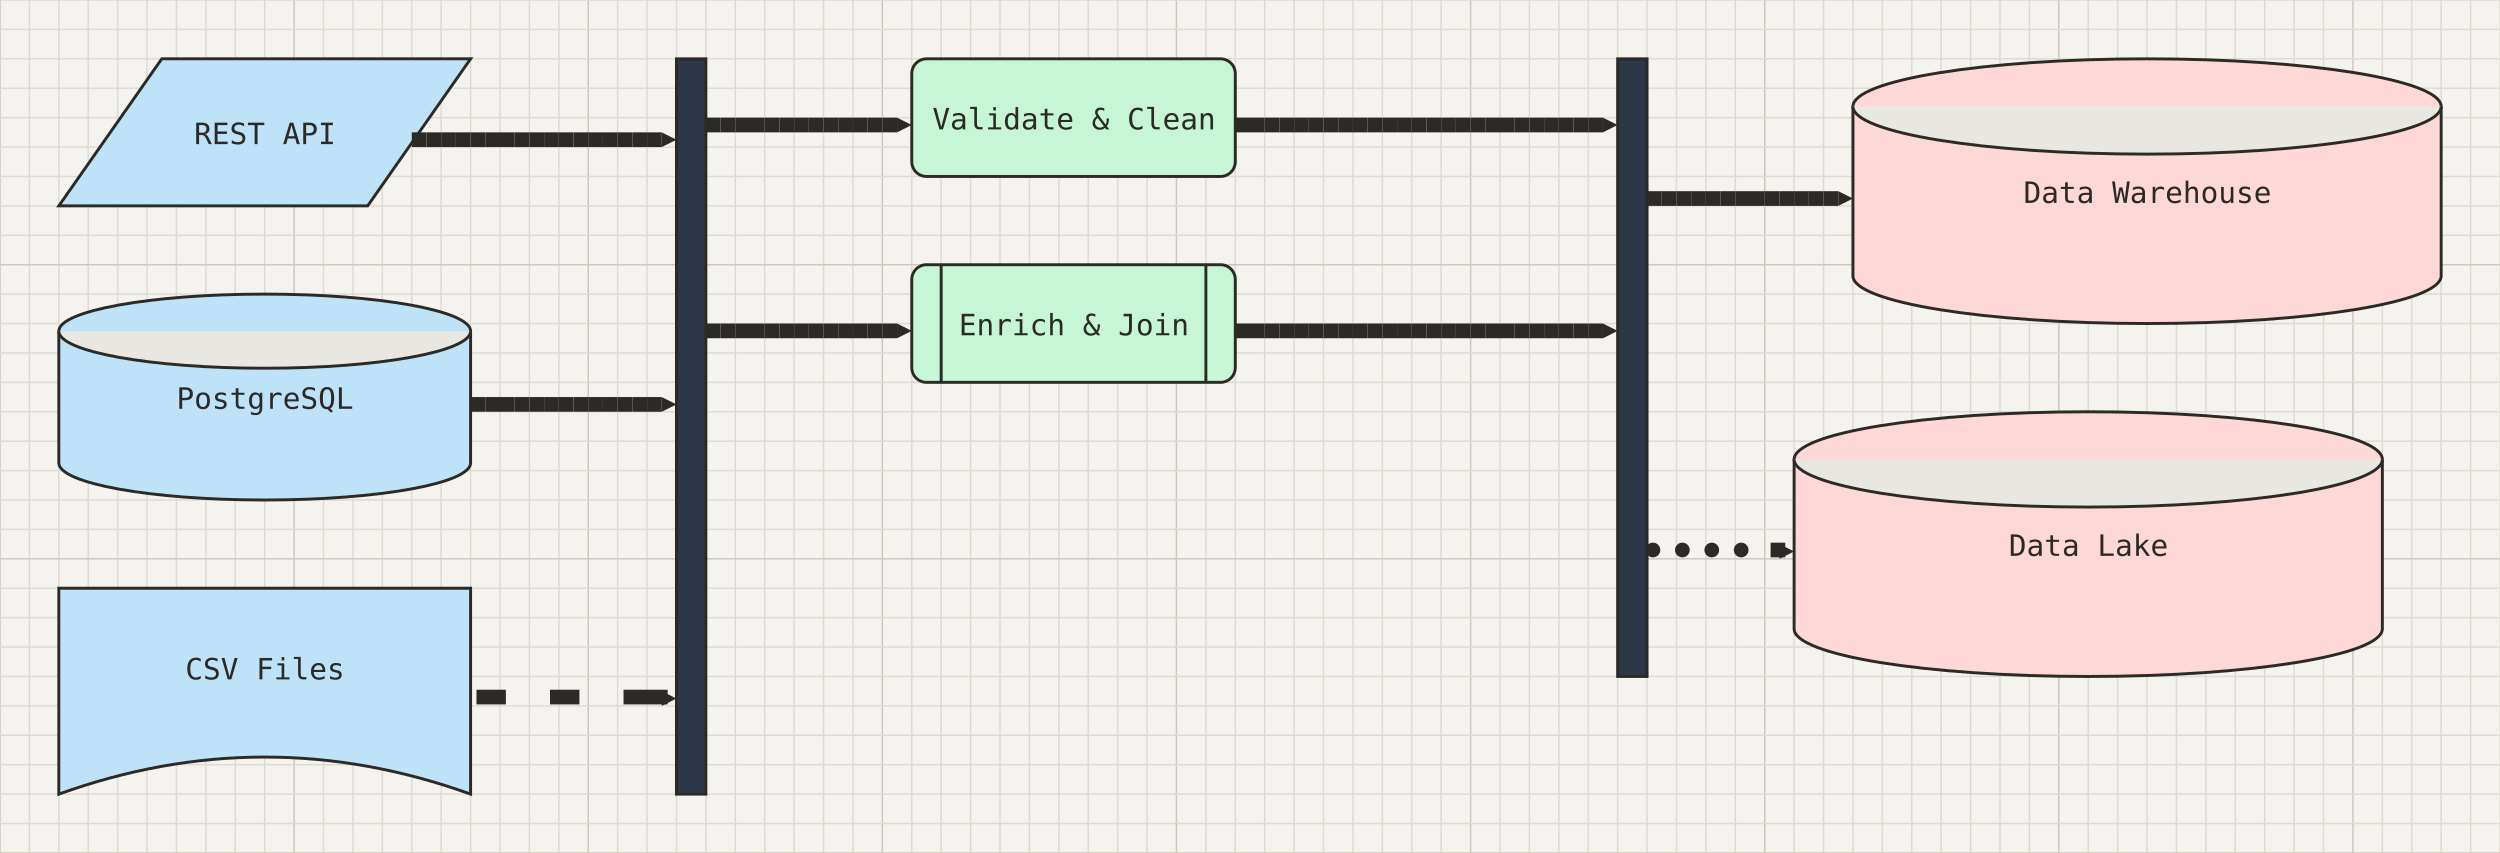
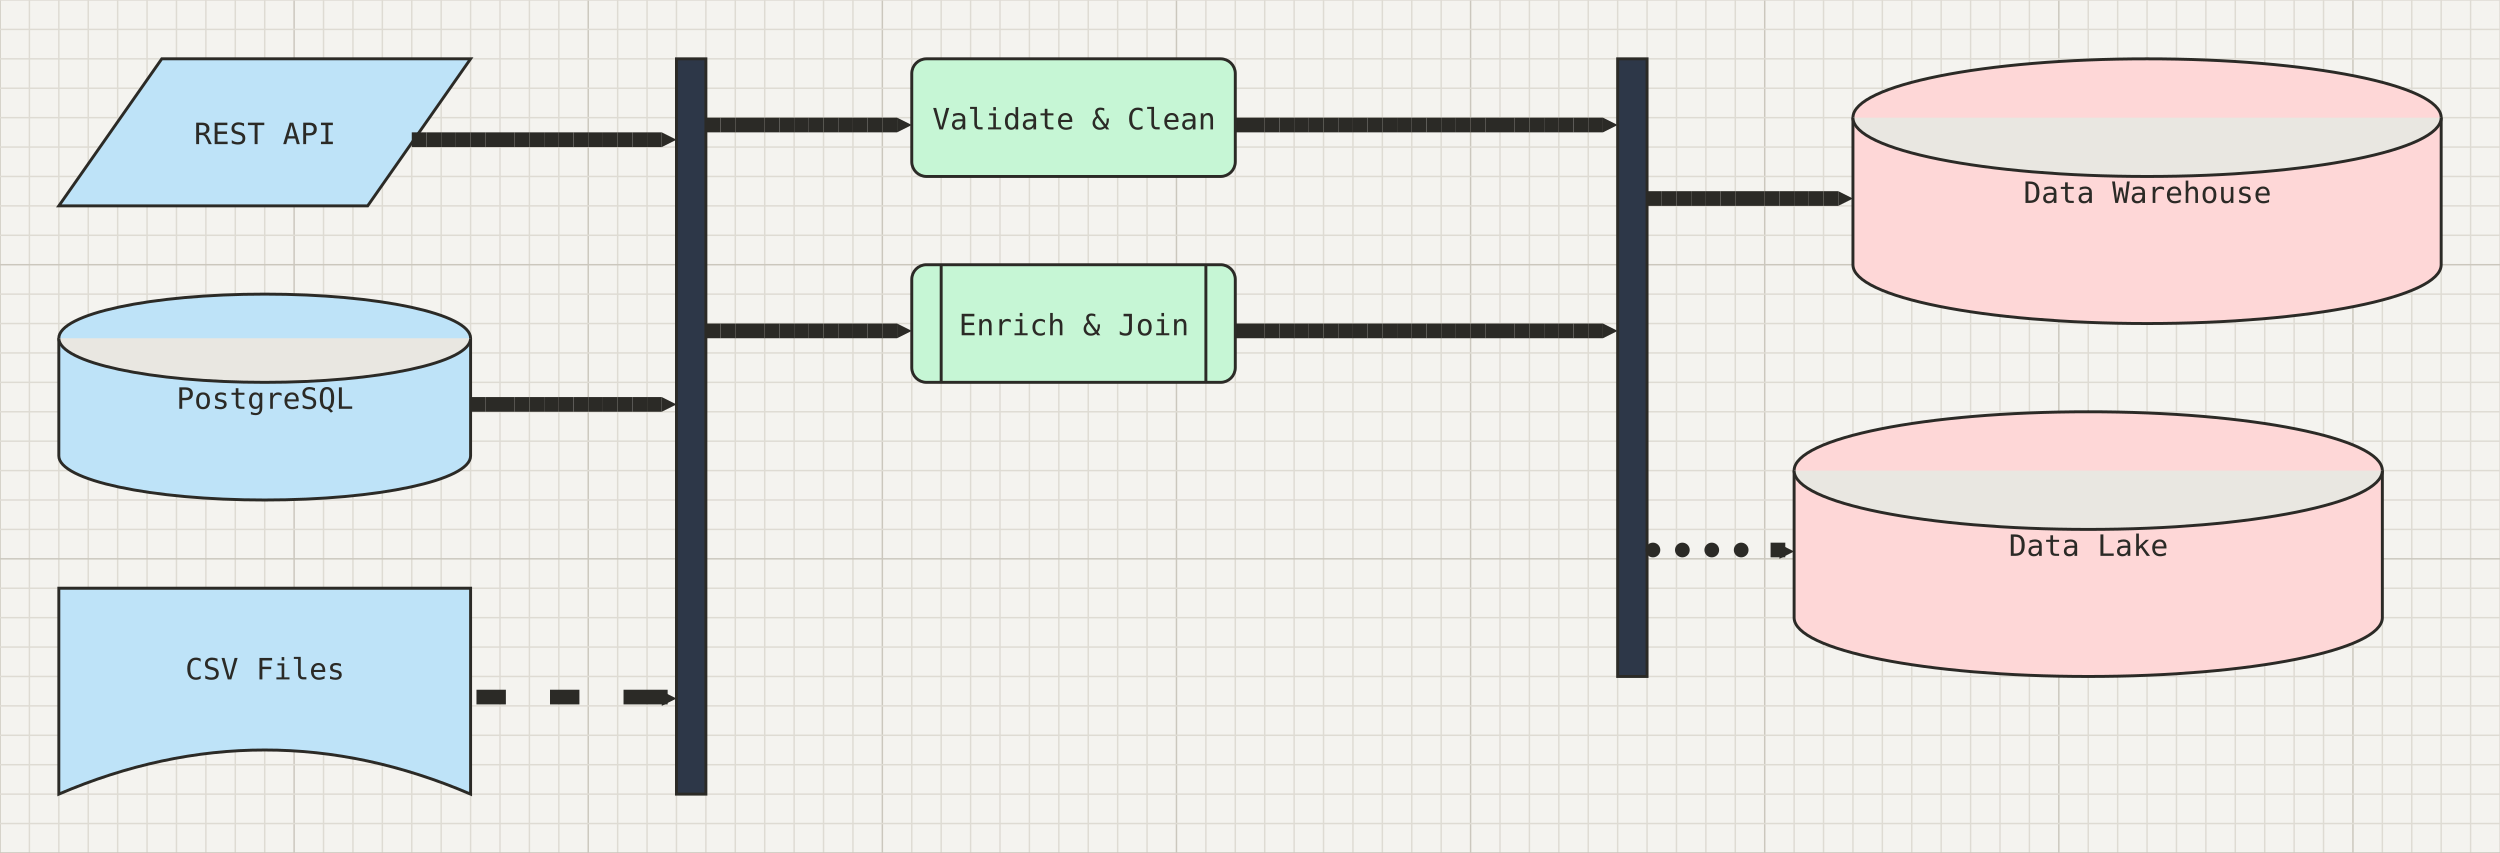
<svg xmlns="http://www.w3.org/2000/svg" width="850" height="290" viewBox="0 0 850 290" font-family="ui-monospace, SFMono-Regular, &quot;Cascadia Mono&quot;, Menlo, Consolas, monospace" role="img" aria-labelledby="tp-title tp-desc">
  <style>
  .bg { fill: #f4f3ef; }
  .grid { stroke: #dedbd3; stroke-width: 0.5; }
  .grid-major { stroke: #cbc7bd; stroke-width: 0.5; }
  .box { fill: #e9e7e1; stroke: #2b2a26; stroke-width: 1; }
  .box-label, .key-title, .key-label { fill: #2b2a26; }
  .stroke { fill: #2b2a26; }
  .hop { stroke: #2b2a26; }
  .free-text { fill: #6b6862; }
  .hit-S0 { fill: #8a5b56; opacity: 0.30; }
  .hit-S1 { fill: #96755c; opacity: 0.28; }
  .hit-S2 { fill: #87805a; opacity: 0.24; }
  .hit-S3 { fill: #4a6572; opacity: 0.20; }
  .dimmed { fill: url(#tp-stipple); }
  .dither-run { fill: #2b2a26; }
  .simplify-run { fill: #2b2a26; }
  @media (prefers-color-scheme: dark) {
    .bg { fill: #1a1917; }
    .grid { stroke: #2e2c28; }
    .grid-major { stroke: #3d3a35; }
    .box { fill: #232220; stroke: #dedbd3; }
    .box-label { fill: #dedbd3; }
    .free-text { fill: #9a968d; }
    .stroke { fill: #dedbd3; }
    .hop { stroke: #dedbd3; }
  }

</style>
  <defs>
    <pattern id="tp-stipple" width="10" height="10" patternUnits="userSpaceOnUse">
      <rect width="5" height="5" fill="#2b2a26" />
      <rect x="5" y="5" width="5" height="5" fill="#2b2a26" />
    </pattern>
  </defs>
  <rect class="bg" x="0" y="0" width="850" height="290" />
  <g transform="translate(0,-10)">
    <line class="grid" x1="-20" y1="-10" x2="-20" y2="320" />
    <line class="grid" x1="-10" y1="-10" x2="-10" y2="320" />
    <line class="grid-major" x1="0" y1="-10" x2="0" y2="320" />
    <line class="grid" x1="10" y1="-10" x2="10" y2="320" />
    <line class="grid" x1="20" y1="-10" x2="20" y2="320" />
    <line class="grid" x1="30" y1="-10" x2="30" y2="320" />
    <line class="grid" x1="40" y1="-10" x2="40" y2="320" />
    <line class="grid" x1="50" y1="-10" x2="50" y2="320" />
    <line class="grid" x1="60" y1="-10" x2="60" y2="320" />
    <line class="grid" x1="70" y1="-10" x2="70" y2="320" />
    <line class="grid" x1="80" y1="-10" x2="80" y2="320" />
    <line class="grid" x1="90" y1="-10" x2="90" y2="320" />
    <line class="grid-major" x1="100" y1="-10" x2="100" y2="320" />
    <line class="grid" x1="110" y1="-10" x2="110" y2="320" />
    <line class="grid" x1="120" y1="-10" x2="120" y2="320" />
    <line class="grid" x1="130" y1="-10" x2="130" y2="320" />
    <line class="grid" x1="140" y1="-10" x2="140" y2="320" />
    <line class="grid" x1="150" y1="-10" x2="150" y2="320" />
    <line class="grid" x1="160" y1="-10" x2="160" y2="320" />
    <line class="grid" x1="170" y1="-10" x2="170" y2="320" />
    <line class="grid" x1="180" y1="-10" x2="180" y2="320" />
    <line class="grid" x1="190" y1="-10" x2="190" y2="320" />
    <line class="grid-major" x1="200" y1="-10" x2="200" y2="320" />
    <line class="grid" x1="210" y1="-10" x2="210" y2="320" />
    <line class="grid" x1="220" y1="-10" x2="220" y2="320" />
    <line class="grid" x1="230" y1="-10" x2="230" y2="320" />
    <line class="grid" x1="240" y1="-10" x2="240" y2="320" />
    <line class="grid" x1="250" y1="-10" x2="250" y2="320" />
    <line class="grid" x1="260" y1="-10" x2="260" y2="320" />
    <line class="grid" x1="270" y1="-10" x2="270" y2="320" />
    <line class="grid" x1="280" y1="-10" x2="280" y2="320" />
    <line class="grid" x1="290" y1="-10" x2="290" y2="320" />
    <line class="grid-major" x1="300" y1="-10" x2="300" y2="320" />
    <line class="grid" x1="310" y1="-10" x2="310" y2="320" />
    <line class="grid" x1="320" y1="-10" x2="320" y2="320" />
    <line class="grid" x1="330" y1="-10" x2="330" y2="320" />
    <line class="grid" x1="340" y1="-10" x2="340" y2="320" />
    <line class="grid" x1="350" y1="-10" x2="350" y2="320" />
    <line class="grid" x1="360" y1="-10" x2="360" y2="320" />
    <line class="grid" x1="370" y1="-10" x2="370" y2="320" />
    <line class="grid" x1="380" y1="-10" x2="380" y2="320" />
    <line class="grid" x1="390" y1="-10" x2="390" y2="320" />
    <line class="grid-major" x1="400" y1="-10" x2="400" y2="320" />
    <line class="grid" x1="410" y1="-10" x2="410" y2="320" />
    <line class="grid" x1="420" y1="-10" x2="420" y2="320" />
    <line class="grid" x1="430" y1="-10" x2="430" y2="320" />
    <line class="grid" x1="440" y1="-10" x2="440" y2="320" />
    <line class="grid" x1="450" y1="-10" x2="450" y2="320" />
    <line class="grid" x1="460" y1="-10" x2="460" y2="320" />
    <line class="grid" x1="470" y1="-10" x2="470" y2="320" />
    <line class="grid" x1="480" y1="-10" x2="480" y2="320" />
    <line class="grid" x1="490" y1="-10" x2="490" y2="320" />
    <line class="grid-major" x1="500" y1="-10" x2="500" y2="320" />
    <line class="grid" x1="510" y1="-10" x2="510" y2="320" />
    <line class="grid" x1="520" y1="-10" x2="520" y2="320" />
    <line class="grid" x1="530" y1="-10" x2="530" y2="320" />
    <line class="grid" x1="540" y1="-10" x2="540" y2="320" />
    <line class="grid" x1="550" y1="-10" x2="550" y2="320" />
    <line class="grid" x1="560" y1="-10" x2="560" y2="320" />
    <line class="grid" x1="570" y1="-10" x2="570" y2="320" />
    <line class="grid" x1="580" y1="-10" x2="580" y2="320" />
    <line class="grid" x1="590" y1="-10" x2="590" y2="320" />
    <line class="grid-major" x1="600" y1="-10" x2="600" y2="320" />
    <line class="grid" x1="610" y1="-10" x2="610" y2="320" />
    <line class="grid" x1="620" y1="-10" x2="620" y2="320" />
    <line class="grid" x1="630" y1="-10" x2="630" y2="320" />
    <line class="grid" x1="640" y1="-10" x2="640" y2="320" />
    <line class="grid" x1="650" y1="-10" x2="650" y2="320" />
    <line class="grid" x1="660" y1="-10" x2="660" y2="320" />
    <line class="grid" x1="670" y1="-10" x2="670" y2="320" />
    <line class="grid" x1="680" y1="-10" x2="680" y2="320" />
    <line class="grid" x1="690" y1="-10" x2="690" y2="320" />
    <line class="grid-major" x1="700" y1="-10" x2="700" y2="320" />
    <line class="grid" x1="710" y1="-10" x2="710" y2="320" />
    <line class="grid" x1="720" y1="-10" x2="720" y2="320" />
    <line class="grid" x1="730" y1="-10" x2="730" y2="320" />
    <line class="grid" x1="740" y1="-10" x2="740" y2="320" />
    <line class="grid" x1="750" y1="-10" x2="750" y2="320" />
    <line class="grid" x1="760" y1="-10" x2="760" y2="320" />
    <line class="grid" x1="770" y1="-10" x2="770" y2="320" />
    <line class="grid" x1="780" y1="-10" x2="780" y2="320" />
    <line class="grid" x1="790" y1="-10" x2="790" y2="320" />
    <line class="grid-major" x1="800" y1="-10" x2="800" y2="320" />
    <line class="grid" x1="810" y1="-10" x2="810" y2="320" />
    <line class="grid" x1="820" y1="-10" x2="820" y2="320" />
    <line class="grid" x1="830" y1="-10" x2="830" y2="320" />
    <line class="grid" x1="840" y1="-10" x2="840" y2="320" />
    <line class="grid" x1="850" y1="-10" x2="850" y2="320" />
    <line class="grid" x1="860" y1="-10" x2="860" y2="320" />
    <line class="grid" x1="870" y1="-10" x2="870" y2="320" />
    <line class="grid" x1="-20" y1="-10" x2="870" y2="-10" />
    <line class="grid-major" x1="-20" y1="0" x2="870" y2="0" />
    <line class="grid" x1="-20" y1="10" x2="870" y2="10" />
    <line class="grid" x1="-20" y1="20" x2="870" y2="20" />
    <line class="grid" x1="-20" y1="30" x2="870" y2="30" />
    <line class="grid" x1="-20" y1="40" x2="870" y2="40" />
    <line class="grid" x1="-20" y1="50" x2="870" y2="50" />
    <line class="grid" x1="-20" y1="60" x2="870" y2="60" />
    <line class="grid" x1="-20" y1="70" x2="870" y2="70" />
    <line class="grid" x1="-20" y1="80" x2="870" y2="80" />
    <line class="grid" x1="-20" y1="90" x2="870" y2="90" />
    <line class="grid-major" x1="-20" y1="100" x2="870" y2="100" />
    <line class="grid" x1="-20" y1="110" x2="870" y2="110" />
    <line class="grid" x1="-20" y1="120" x2="870" y2="120" />
    <line class="grid" x1="-20" y1="130" x2="870" y2="130" />
    <line class="grid" x1="-20" y1="140" x2="870" y2="140" />
    <line class="grid" x1="-20" y1="150" x2="870" y2="150" />
    <line class="grid" x1="-20" y1="160" x2="870" y2="160" />
    <line class="grid" x1="-20" y1="170" x2="870" y2="170" />
    <line class="grid" x1="-20" y1="180" x2="870" y2="180" />
    <line class="grid" x1="-20" y1="190" x2="870" y2="190" />
    <line class="grid-major" x1="-20" y1="200" x2="870" y2="200" />
    <line class="grid" x1="-20" y1="210" x2="870" y2="210" />
    <line class="grid" x1="-20" y1="220" x2="870" y2="220" />
    <line class="grid" x1="-20" y1="230" x2="870" y2="230" />
    <line class="grid" x1="-20" y1="240" x2="870" y2="240" />
    <line class="grid" x1="-20" y1="250" x2="870" y2="250" />
    <line class="grid" x1="-20" y1="260" x2="870" y2="260" />
    <line class="grid" x1="-20" y1="270" x2="870" y2="270" />
    <line class="grid" x1="-20" y1="280" x2="870" y2="280" />
    <line class="grid" x1="-20" y1="290" x2="870" y2="290" />
    <line class="grid-major" x1="-20" y1="300" x2="870" y2="300" />
    <line class="grid" x1="-20" y1="310" x2="870" y2="310" />
    <line class="grid" x1="-20" y1="320" x2="870" y2="320" />
  </g>
  <g transform="translate(0,-10)">
    <g data-page="base" data-z="0" opacity="1">
      <g data-element="api-source" role="group" aria-label="box api-source: REST API">
        <path class="box" d="M55,30 H160 L125,80 H20 Z" data-id="api-source" style="fill:#bee3f8" />
        <text class="box-label" x="66" y="59" font-size="10" textLength="48" lengthAdjust="spacingAndGlyphs" xml:space="preserve">REST API</text>
      </g>
      <g data-element="db-source" role="group" aria-label="box db-source: PostgreSQL">
-         <path class="box" d="M20,122.6 A70,12.6 0 0 1 160,122.6 V167.4 A70,12.6 0 0 1 20,167.4 Z" data-id="db-source" style="fill:#bee3f8" />
-         <path class="box" d="M20,122.6 A70,12.6 0 0 0 160,122.6" fill="none" />
+         <path class="box" d="M20,125 A70,15 0 0 1 160,125 V165 A70,15 0 0 1 20,165 Z" data-id="db-source" style="fill:#bee3f8" />
+         <path class="box" d="M20,125 A70,15 0 0 0 160,125" fill="none" />
        <text class="box-label" x="60" y="149" font-size="10" textLength="60" lengthAdjust="spacingAndGlyphs" xml:space="preserve">PostgreSQL</text>
      </g>
      <g data-element="file-source" role="group" aria-label="box file-source: CSV Files">
-         <path class="box" d="M20,210 H160 V280 Q90,254.8 20,280 Z" data-id="file-source" style="fill:#bee3f8" />
+         <path class="box" d="M20,210 H160 V280 Q90,250 20,280 Z" data-id="file-source" style="fill:#bee3f8" />
        <text class="box-label" x="63" y="241" font-size="10" textLength="54" lengthAdjust="spacingAndGlyphs" xml:space="preserve">CSV Files</text>
      </g>
      <g data-element="validate" role="group" aria-label="box validate: Validate &amp; Clean">
        <path class="box" d="M315,30 H415 A5,5 0 0 1 420,35 V65 A5,5 0 0 1 415,70 H315 A5,5 0 0 1 310,65 V35 A5,5 0 0 1 315,30 Z" data-id="validate" style="fill:#c6f6d5" />
        <text class="box-label" x="317" y="54" font-size="10" textLength="96" lengthAdjust="spacingAndGlyphs" xml:space="preserve">Validate &amp; Clean</text>
      </g>
      <g data-element="enrich" role="group" aria-label="box enrich: Enrich &amp; Join">
        <path class="box" d="M315,100 H415 A5,5 0 0 1 420,105 V135 A5,5 0 0 1 415,140 H315 A5,5 0 0 1 310,135 V105 A5,5 0 0 1 315,100 Z" data-id="enrich" style="fill:#c6f6d5" />
        <path class="box" d="M320,100 V140" fill="none" />
        <path class="box" d="M410,100 V140" fill="none" />
        <text class="box-label" x="326" y="124" font-size="10" textLength="78" lengthAdjust="spacingAndGlyphs" xml:space="preserve">Enrich &amp; Join</text>
      </g>
      <g data-element="warehouse" role="group" aria-label="box warehouse: Data Warehouse">
-         <path class="box" d="M630,46.2 A100,16.2 0 0 1 830,46.2 V103.8 A100,16.2 0 0 1 630,103.8 Z" data-id="warehouse" style="fill:#fed7d7" />
-         <path class="box" d="M630,46.2 A100,16.2 0 0 0 830,46.2" fill="none" />
+         <path class="box" d="M630,50 A100,20 0 0 1 830,50 V100 A100,20 0 0 1 630,100 Z" data-id="warehouse" style="fill:#fed7d7" />
+         <path class="box" d="M630,50 A100,20 0 0 0 830,50" fill="none" />
        <text class="box-label" x="688" y="79" font-size="10" textLength="84" lengthAdjust="spacingAndGlyphs" xml:space="preserve">Data Warehouse</text>
      </g>
      <g data-element="lake" role="group" aria-label="box lake: Data Lake">
-         <path class="box" d="M610,166.2 A100,16.2 0 0 1 810,166.2 V223.8 A100,16.2 0 0 1 610,223.8 Z" data-id="lake" style="fill:#fed7d7" />
-         <path class="box" d="M610,166.2 A100,16.2 0 0 0 810,166.2" fill="none" />
+         <path class="box" d="M610,170 A100,20 0 0 1 810,170 V220 A100,20 0 0 1 610,220 Z" data-id="lake" style="fill:#fed7d7" />
+         <path class="box" d="M610,170 A100,20 0 0 0 810,170" fill="none" />
        <text class="box-label" x="683" y="199" font-size="10" textLength="54" lengthAdjust="spacingAndGlyphs" xml:space="preserve">Data Lake</text>
      </g>
      <g data-element="extract-join" role="group" aria-label="box extract-join">
        <path class="box" d="M230,30 H240 V280 H230 Z" data-id="extract-join" style="fill:#2d3748" />
      </g>
      <g data-element="load-fork" role="group" aria-label="box load-fork">
        <path class="box" d="M550,30 H560 V240 H550 Z" data-id="load-fork" style="fill:#2d3748" />
      </g>
      <g data-element="api-to-join" role="group" aria-label="path api-to-join">
        <g data-id="api-to-join" data-kind="path">
          <rect class="stroke" x="140" y="55" width="5" height="5" />
          <rect class="stroke" x="145" y="55" width="5" height="5" />
          <rect class="stroke" x="150" y="55" width="5" height="5" />
          <rect class="stroke" x="155" y="55" width="5" height="5" />
          <rect class="stroke" x="160" y="55" width="5" height="5" />
          <rect class="stroke" x="165" y="55" width="5" height="5" />
          <rect class="stroke" x="170" y="55" width="5" height="5" />
          <rect class="stroke" x="175" y="55" width="5" height="5" />
          <rect class="stroke" x="180" y="55" width="5" height="5" />
          <rect class="stroke" x="185" y="55" width="5" height="5" />
          <rect class="stroke" x="190" y="55" width="5" height="5" />
          <rect class="stroke" x="195" y="55" width="5" height="5" />
          <rect class="stroke" x="200" y="55" width="5" height="5" />
          <rect class="stroke" x="205" y="55" width="5" height="5" />
          <rect class="stroke" x="210" y="55" width="5" height="5" />
          <rect class="stroke" x="215" y="55" width="5" height="5" />
          <rect class="stroke" x="220" y="55" width="5" height="5" />
          <path class="stroke" d="M225,55 L230,57.5 L225,60 Z" />
        </g>
      </g>
      <g data-element="db-to-join" role="group" aria-label="path db-to-join">
        <g data-id="db-to-join" data-kind="path">
          <rect class="stroke" x="160" y="145" width="5" height="5" />
          <rect class="stroke" x="165" y="145" width="5" height="5" />
          <rect class="stroke" x="170" y="145" width="5" height="5" />
          <rect class="stroke" x="175" y="145" width="5" height="5" />
          <rect class="stroke" x="180" y="145" width="5" height="5" />
          <rect class="stroke" x="185" y="145" width="5" height="5" />
          <rect class="stroke" x="190" y="145" width="5" height="5" />
          <rect class="stroke" x="195" y="145" width="5" height="5" />
          <rect class="stroke" x="200" y="145" width="5" height="5" />
          <rect class="stroke" x="205" y="145" width="5" height="5" />
          <rect class="stroke" x="210" y="145" width="5" height="5" />
          <rect class="stroke" x="215" y="145" width="5" height="5" />
          <rect class="stroke" x="220" y="145" width="5" height="5" />
          <path class="stroke" d="M225,145 L230,147.5 L225,150 Z" />
        </g>
      </g>
      <g data-element="file-to-join" role="group" aria-label="path file-to-join">
        <g data-id="file-to-join" data-kind="path" data-role="connector">
          <polyline points="162,247 172,247" fill="none" stroke="#2b2a26" stroke-width="5" stroke-linecap="butt" stroke-linejoin="round" />
          <polyline points="187,247 197,247" fill="none" stroke="#2b2a26" stroke-width="5" stroke-linecap="butt" stroke-linejoin="round" />
          <polyline points="212,247 227,247" fill="none" stroke="#2b2a26" stroke-width="5" stroke-linecap="butt" stroke-linejoin="round" />
          <path d="M225,245 L230,247.5 L225,250 Z" fill="#2b2a26" stroke="none" />
        </g>
      </g>
      <g data-element="join-to-validate" role="group" aria-label="path join-to-validate">
        <g data-id="join-to-validate" data-kind="path">
          <rect class="stroke" x="240" y="50" width="5" height="5" />
          <rect class="stroke" x="245" y="50" width="5" height="5" />
          <rect class="stroke" x="250" y="50" width="5" height="5" />
          <rect class="stroke" x="255" y="50" width="5" height="5" />
          <rect class="stroke" x="260" y="50" width="5" height="5" />
          <rect class="stroke" x="265" y="50" width="5" height="5" />
          <rect class="stroke" x="270" y="50" width="5" height="5" />
          <rect class="stroke" x="275" y="50" width="5" height="5" />
          <rect class="stroke" x="280" y="50" width="5" height="5" />
          <rect class="stroke" x="285" y="50" width="5" height="5" />
          <rect class="stroke" x="290" y="50" width="5" height="5" />
          <rect class="stroke" x="295" y="50" width="5" height="5" />
          <rect class="stroke" x="300" y="50" width="5" height="5" />
          <path class="stroke" d="M305,50 L310,52.5 L305,55 Z" />
        </g>
      </g>
      <g data-element="join-to-enrich" role="group" aria-label="path join-to-enrich">
        <g data-id="join-to-enrich" data-kind="path">
          <rect class="stroke" x="240" y="120" width="5" height="5" />
          <rect class="stroke" x="245" y="120" width="5" height="5" />
          <rect class="stroke" x="250" y="120" width="5" height="5" />
          <rect class="stroke" x="255" y="120" width="5" height="5" />
          <rect class="stroke" x="260" y="120" width="5" height="5" />
          <rect class="stroke" x="265" y="120" width="5" height="5" />
          <rect class="stroke" x="270" y="120" width="5" height="5" />
          <rect class="stroke" x="275" y="120" width="5" height="5" />
          <rect class="stroke" x="280" y="120" width="5" height="5" />
          <rect class="stroke" x="285" y="120" width="5" height="5" />
          <rect class="stroke" x="290" y="120" width="5" height="5" />
          <rect class="stroke" x="295" y="120" width="5" height="5" />
          <rect class="stroke" x="300" y="120" width="5" height="5" />
          <path class="stroke" d="M305,120 L310,122.5 L305,125 Z" />
        </g>
      </g>
      <g data-element="fork-to-warehouse" role="group" aria-label="path fork-to-warehouse">
        <g data-id="fork-to-warehouse" data-kind="path">
          <rect class="stroke" x="560" y="75" width="5" height="5" />
          <rect class="stroke" x="565" y="75" width="5" height="5" />
          <rect class="stroke" x="570" y="75" width="5" height="5" />
          <rect class="stroke" x="575" y="75" width="5" height="5" />
          <rect class="stroke" x="580" y="75" width="5" height="5" />
          <rect class="stroke" x="585" y="75" width="5" height="5" />
          <rect class="stroke" x="590" y="75" width="5" height="5" />
          <rect class="stroke" x="595" y="75" width="5" height="5" />
          <rect class="stroke" x="600" y="75" width="5" height="5" />
          <rect class="stroke" x="605" y="75" width="5" height="5" />
          <rect class="stroke" x="610" y="75" width="5" height="5" />
          <rect class="stroke" x="615" y="75" width="5" height="5" />
          <rect class="stroke" x="620" y="75" width="5" height="5" />
          <path class="stroke" d="M625,75 L630,77.5 L625,80 Z" />
        </g>
      </g>
      <g data-element="fork-to-lake" role="group" aria-label="path fork-to-lake">
        <g data-id="fork-to-lake" data-kind="path" data-role="connector">
          <line x1="562" y1="197" x2="562" y2="197" stroke="#2b2a26" stroke-width="5" stroke-linecap="round" />
          <line x1="572" y1="197" x2="572" y2="197" stroke="#2b2a26" stroke-width="5" stroke-linecap="round" />
          <line x1="582" y1="197" x2="582" y2="197" stroke="#2b2a26" stroke-width="5" stroke-linecap="round" />
          <line x1="592" y1="197" x2="592" y2="197" stroke="#2b2a26" stroke-width="5" stroke-linecap="round" />
          <polyline points="602,197 607,197" fill="none" stroke="#2b2a26" stroke-width="5" stroke-linecap="butt" stroke-linejoin="round" />
          <path d="M605,195 L610,197.5 L605,200 Z" fill="#2b2a26" stroke="none" />
        </g>
      </g>
      <g data-element="validate-to-fork" role="group" aria-label="path validate-to-fork">
        <g data-id="validate-to-fork" data-kind="path">
          <rect class="stroke" x="420" y="50" width="5" height="5" />
          <rect class="stroke" x="425" y="50" width="5" height="5" />
          <rect class="stroke" x="430" y="50" width="5" height="5" />
          <rect class="stroke" x="435" y="50" width="5" height="5" />
          <rect class="stroke" x="440" y="50" width="5" height="5" />
          <rect class="stroke" x="445" y="50" width="5" height="5" />
          <rect class="stroke" x="450" y="50" width="5" height="5" />
          <rect class="stroke" x="455" y="50" width="5" height="5" />
          <rect class="stroke" x="460" y="50" width="5" height="5" />
          <rect class="stroke" x="465" y="50" width="5" height="5" />
          <rect class="stroke" x="470" y="50" width="5" height="5" />
          <rect class="stroke" x="475" y="50" width="5" height="5" />
          <rect class="stroke" x="480" y="50" width="5" height="5" />
          <rect class="stroke" x="485" y="50" width="5" height="5" />
          <rect class="stroke" x="490" y="50" width="5" height="5" />
          <rect class="stroke" x="495" y="50" width="5" height="5" />
          <rect class="stroke" x="500" y="50" width="5" height="5" />
          <rect class="stroke" x="505" y="50" width="5" height="5" />
          <rect class="stroke" x="510" y="50" width="5" height="5" />
          <rect class="stroke" x="515" y="50" width="5" height="5" />
          <rect class="stroke" x="520" y="50" width="5" height="5" />
          <rect class="stroke" x="525" y="50" width="5" height="5" />
          <rect class="stroke" x="530" y="50" width="5" height="5" />
          <rect class="stroke" x="535" y="50" width="5" height="5" />
          <rect class="stroke" x="540" y="50" width="5" height="5" />
          <path class="stroke" d="M545,50 L550,52.5 L545,55 Z" />
        </g>
      </g>
      <g data-element="enrich-to-fork" role="group" aria-label="path enrich-to-fork">
        <g data-id="enrich-to-fork" data-kind="path">
          <rect class="stroke" x="420" y="120" width="5" height="5" />
          <rect class="stroke" x="425" y="120" width="5" height="5" />
          <rect class="stroke" x="430" y="120" width="5" height="5" />
          <rect class="stroke" x="435" y="120" width="5" height="5" />
          <rect class="stroke" x="440" y="120" width="5" height="5" />
          <rect class="stroke" x="445" y="120" width="5" height="5" />
          <rect class="stroke" x="450" y="120" width="5" height="5" />
          <rect class="stroke" x="455" y="120" width="5" height="5" />
          <rect class="stroke" x="460" y="120" width="5" height="5" />
          <rect class="stroke" x="465" y="120" width="5" height="5" />
          <rect class="stroke" x="470" y="120" width="5" height="5" />
          <rect class="stroke" x="475" y="120" width="5" height="5" />
          <rect class="stroke" x="480" y="120" width="5" height="5" />
          <rect class="stroke" x="485" y="120" width="5" height="5" />
          <rect class="stroke" x="490" y="120" width="5" height="5" />
          <rect class="stroke" x="495" y="120" width="5" height="5" />
          <rect class="stroke" x="500" y="120" width="5" height="5" />
          <rect class="stroke" x="505" y="120" width="5" height="5" />
          <rect class="stroke" x="510" y="120" width="5" height="5" />
          <rect class="stroke" x="515" y="120" width="5" height="5" />
          <rect class="stroke" x="520" y="120" width="5" height="5" />
          <rect class="stroke" x="525" y="120" width="5" height="5" />
          <rect class="stroke" x="530" y="120" width="5" height="5" />
          <rect class="stroke" x="535" y="120" width="5" height="5" />
          <rect class="stroke" x="540" y="120" width="5" height="5" />
          <path class="stroke" d="M545,120 L550,122.5 L545,125 Z" />
        </g>
      </g>
    </g>
  </g>
</svg>
